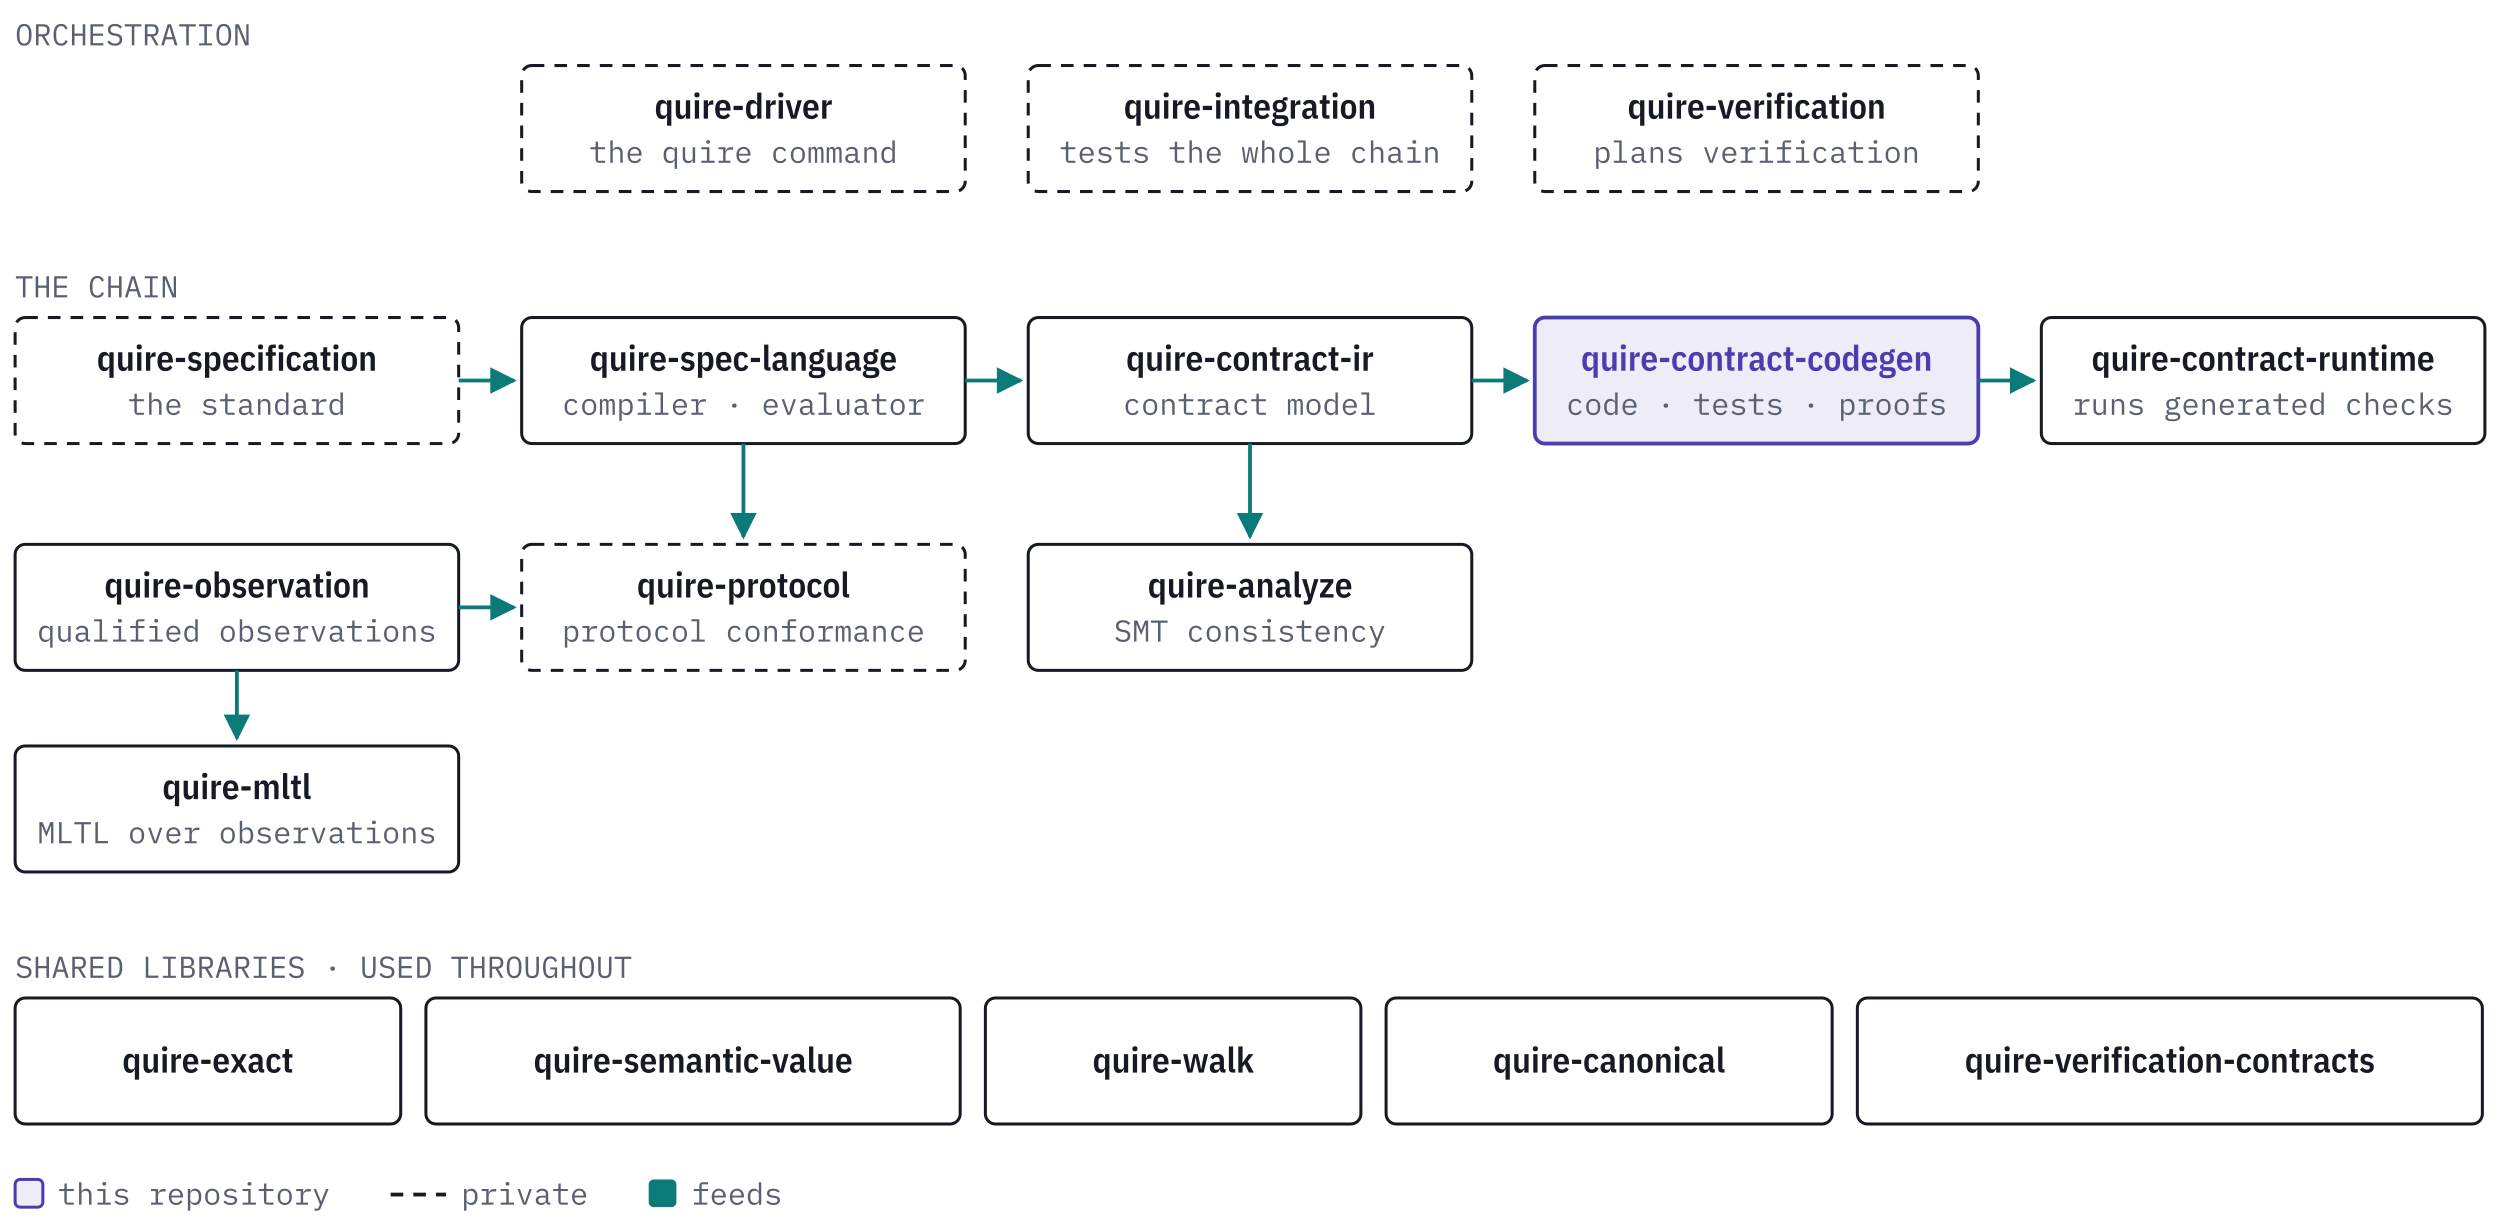
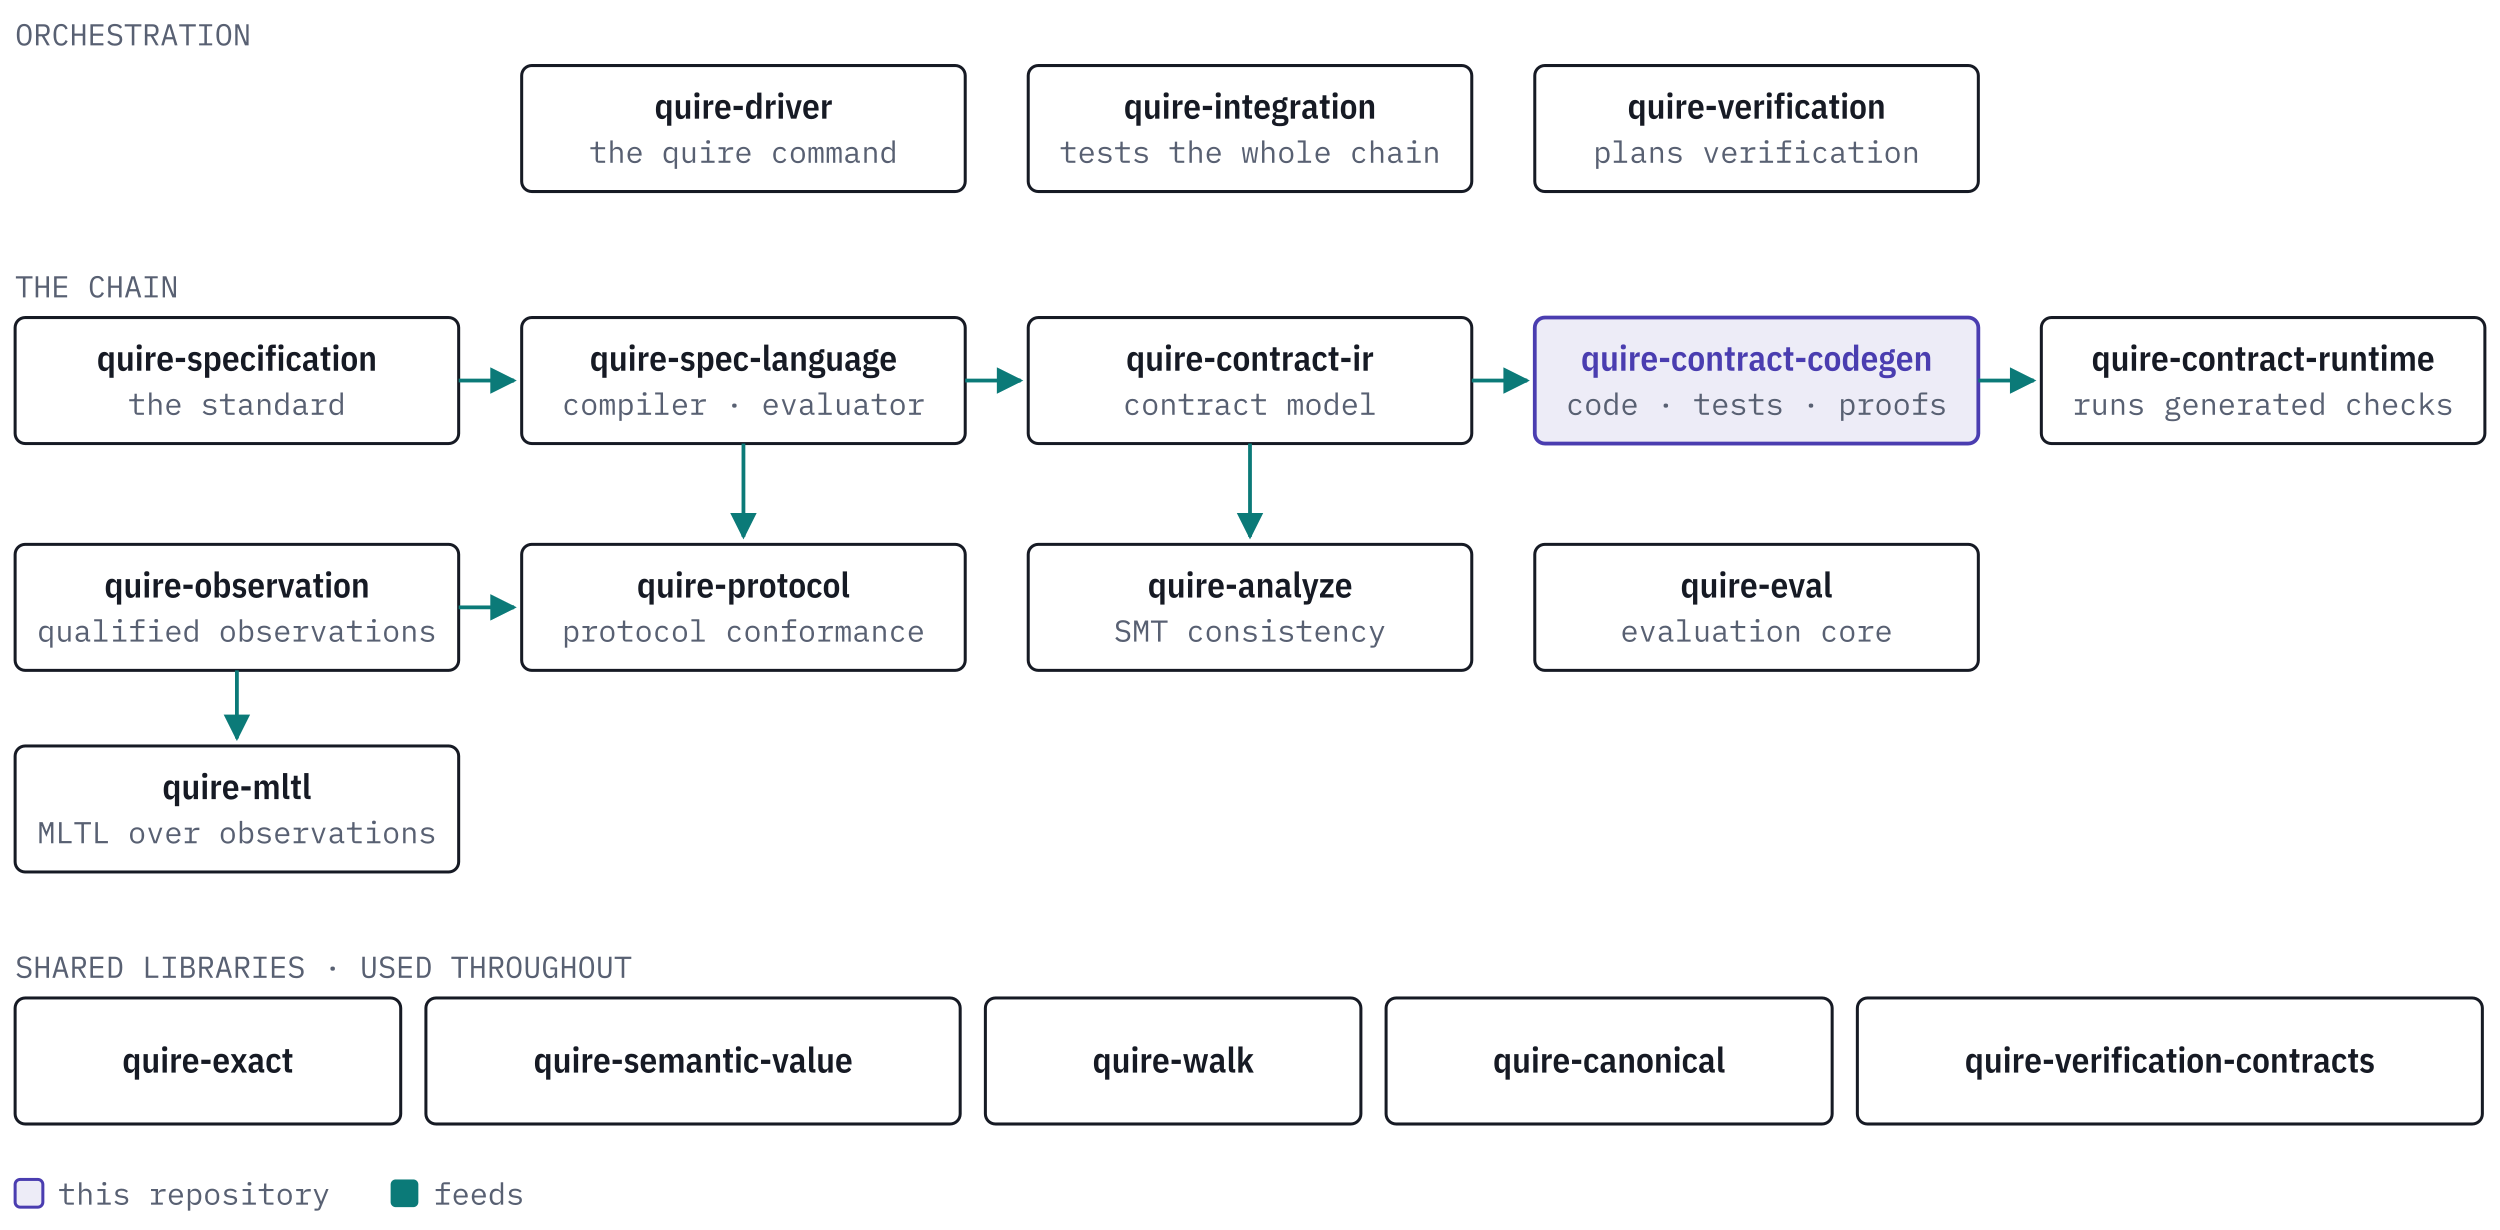
- <svg xmlns="http://www.w3.org/2000/svg" width="992" height="488" viewBox="-6 -6 992 488" role="img" aria-label="The Quire repositories. The main chain runs from the standard, quire-specification, to the compiler, quire-spec-language, then quire-contract-ir, quire-contract-codegen and quire-contract-runtime. quire-spec-language also feeds quire-protocol, and quire-contract-ir feeds quire-analyze. quire-observation feeds quire-protocol and quire-mltl. Above the chain, quire-driver runs it, quire-integration tests it and quire-verification plans verification. Below it, shared libraries used throughout: quire-exact, quire-semantic-value, quire-walk, quire-canonical and quire-verification-contracts.">
+ <svg xmlns="http://www.w3.org/2000/svg" width="992" height="488" viewBox="-6 -6 992 488" role="img" aria-label="The Quire repositories. The main chain runs from the standard, quire-specification, to the compiler, quire-spec-language, then quire-contract-ir, quire-contract-codegen and quire-contract-runtime. quire-spec-language also feeds quire-protocol, and quire-contract-ir feeds quire-analyze. quire-observation feeds quire-protocol and quire-mltl. quire-eval is the evaluation core. Above the chain, quire-driver runs it, quire-integration tests it and quire-verification plans verification. Below it, shared libraries used throughout: quire-exact, quire-semantic-value, quire-walk, quire-canonical and quire-verification-contracts.">
  <defs>
    <path id="mono_A" d="M481 0 422 199H177L118 0H31L245 698H356L570 0ZM304 609H295L197 272H402Z" />
    <path id="mono_B" d="M88 698H325Q415 698 466 649Q517 600 517 518Q517 455 486 419Q456 383 408 368V365Q467 351 505 312Q543 274 543 201Q543 159 529 122Q515 85 490 58Q464 31 430 16Q395 0 355 0H88ZM330 73Q388 73 421 99Q454 125 454 179V220Q454 273 421 300Q388 326 330 326H172V73ZM316 395Q369 395 399 418Q429 442 429 490V529Q429 577 399 601Q369 625 316 625H172V395Z" />
    <path id="mono_C" d="M323 -12Q195 -12 132 81Q70 174 70 349Q70 524 132 617Q195 710 323 710Q371 710 406 697Q441 684 466 662Q491 640 508 612Q525 585 538 557L466 524Q457 547 445 568Q433 588 416 604Q400 619 378 628Q355 637 323 637Q240 637 200 574Q159 511 159 406V292Q159 187 200 124Q240 61 323 61Q355 61 378 70Q400 79 416 94Q433 110 445 130Q457 151 466 174L538 141Q525 112 508 85Q491 58 466 36Q441 14 406 1Q371 -12 323 -12Z" />
    <path id="mono_D" d="M95 698H290Q418 698 481 610Q544 522 544 349Q544 176 481 88Q418 0 290 0H95ZM286 73Q370 73 412 131Q455 189 455 295V403Q455 509 412 567Q370 625 286 625H179V73Z" />
    <path id="mono_E" d="M90 0V698H520V625H174V390H508V317H174V73H520V0Z" />
    <path id="mono_G" d="M444 93H439Q430 73 418 54Q406 35 388 20Q369 6 343 -3Q317 -12 281 -12Q167 -12 112 80Q56 172 56 344Q56 524 117 617Q178 710 305 710Q354 710 390 697Q426 684 452 662Q477 640 494 612Q511 585 522 557L450 524Q441 547 430 568Q418 588 402 604Q385 619 362 628Q339 637 308 637Q224 637 184 574Q145 511 145 406V298Q145 245 153 202Q161 158 180 126Q198 94 228 76Q257 59 300 59Q368 59 406 100Q444 141 444 206V278H297V345H522V0H444Z" />
    <path id="mono_H" d="M436 317H164V0H80V698H164V390H436V698H520V0H436Z" />
    <path id="mono_I" d="M84 0V67H258V631H84V698H516V631H342V67H516V0Z" />
    <path id="mono_L" d="M120 0V698H204V73H535V0Z" />
    <path id="mono_M" d="M455 350V571H447L300 212L153 571H145V350V0H68V698H176L299 390H305L428 698H532V0H455Z" />
    <path id="mono_N" d="M163 588H156V0H80V698H199L437 110H444V698H520V0H401Z" />
    <path id="mono_O" d="M300 -12Q236 -12 190 12Q144 37 114 83Q84 129 70 196Q56 263 56 349Q56 434 70 502Q84 569 114 615Q144 661 190 686Q236 710 300 710Q364 710 410 686Q456 661 486 615Q516 569 530 502Q544 434 544 349Q544 263 530 196Q516 129 486 83Q456 37 410 12Q364 -12 300 -12ZM300 61Q342 61 371 78Q400 94 419 124Q438 154 446 196Q455 239 455 292V406Q455 458 446 501Q438 544 419 574Q400 604 371 620Q342 637 300 637Q258 637 229 620Q200 604 181 574Q162 544 154 501Q145 458 145 406V292Q145 239 154 196Q162 154 181 124Q200 94 229 78Q258 61 300 61Z" />
    <path id="mono_R" d="M174 0H90V698H344Q441 698 492 645Q543 592 543 497Q543 412 499 361Q455 310 371 302L549 0H455L285 298H174ZM342 369Q395 369 424 396Q454 422 454 471V523Q454 572 424 598Q395 625 342 625H174V369Z" />
    <path id="mono_S" d="M298 -12Q204 -12 144 22Q84 57 45 111L106 161Q147 110 192 85Q238 60 301 60Q377 60 417 95Q457 130 457 193Q457 244 428 272Q399 301 327 313L249 326Q198 335 164 353Q129 371 108 396Q87 422 78 452Q69 483 69 516Q69 612 132 661Q195 710 302 710Q386 710 444 682Q501 654 536 603L477 552Q448 590 407 614Q366 638 301 638Q230 638 192 608Q154 578 154 518Q154 471 182 442Q211 412 285 399L360 386Q411 377 446 359Q481 341 502 316Q524 291 533 260Q542 229 542 195Q542 98 478 43Q415 -12 298 -12Z" />
    <path id="mono_T" d="M342 625V0H258V625H25V698H575V625Z" />
    <path id="mono_U" d="M164 698V279Q164 228 167 188Q170 148 183 120Q196 91 224 76Q251 61 300 61Q349 61 376 76Q404 91 417 120Q430 148 433 188Q436 228 436 279V698H520V299Q520 221 512 163Q505 105 482 66Q458 27 414 8Q371 -12 300 -12Q229 -12 186 8Q142 27 118 66Q95 105 88 163Q80 221 80 299V698Z" />
    <path id="mono_a" d="M495 0Q448 0 428 24Q408 48 403 84H398Q381 39 344 14Q306 -12 243 -12Q162 -12 114 30Q66 72 66 145Q66 217 118 256Q171 295 288 295H398V346Q398 403 366 432Q334 460 275 460Q223 460 190 440Q157 419 137 384L83 424Q93 444 110 463Q127 482 152 496Q177 511 209 520Q241 528 280 528Q371 528 424 482Q478 436 478 354V70H550V0ZM257 55Q288 55 314 62Q339 70 358 82Q377 95 388 112Q398 130 398 150V235H288Q216 235 183 215Q150 195 150 157V136Q150 96 178 76Q207 55 257 55Z" />
    <path id="mono_b" d="M95 740H175V432H179Q229 528 338 528Q433 528 486 457Q540 386 540 258Q540 130 486 59Q433 -12 338 -12Q229 -12 179 84H175V0H95ZM307 59Q377 59 416 102Q454 144 454 214V302Q454 372 416 414Q377 457 307 457Q280 457 256 450Q232 443 214 430Q196 416 186 396Q175 377 175 351V165Q175 139 186 120Q196 100 214 86Q232 73 256 66Q280 59 307 59Z" />
    <path id="mono_c" d="M318 -12Q262 -12 218 8Q175 27 145 62Q115 97 100 147Q84 197 84 258Q84 319 100 369Q116 419 146 454Q176 490 219 509Q262 528 317 528Q392 528 439 495Q486 462 508 409L444 375Q430 415 398 437Q365 459 317 459Q282 459 254 448Q227 436 208 415Q189 394 180 365Q170 336 170 302V214Q170 180 180 151Q189 122 208 101Q227 80 255 68Q283 57 319 57Q371 57 405 81Q439 105 459 147L516 108Q493 56 444 22Q396 -12 318 -12Z" />
    <path id="mono_d" d="M425 84H421Q371 -12 262 -12Q167 -12 114 59Q60 130 60 258Q60 386 114 457Q167 528 262 528Q371 528 421 432H425V740H505V0H425ZM293 59Q320 59 344 66Q368 73 386 86Q404 100 414 120Q425 139 425 165V351Q425 377 414 396Q404 416 386 430Q368 443 344 450Q320 457 293 457Q223 457 184 414Q146 372 146 302V214Q146 144 184 102Q223 59 293 59Z" />
    <path id="mono_e" d="M309 -12Q253 -12 208 7Q164 26 132 62Q101 97 84 146Q67 196 67 257Q67 319 84 369Q102 419 133 454Q164 490 208 509Q251 528 304 528Q356 528 398 509Q441 490 471 456Q501 423 517 377Q533 331 533 276V238H151V214Q151 180 162 151Q173 122 194 101Q214 80 244 68Q273 57 309 57Q361 57 399 81Q437 105 457 147L516 107Q493 55 440 22Q386 -12 309 -12ZM304 462Q271 462 243 450Q215 438 194 417Q174 396 162 368Q151 339 151 305V298H447V309Q447 343 436 371Q426 399 408 420Q389 440 362 451Q336 462 304 462Z" />
    <path id="mono_f" d="M83 68H257V448H73V516H257V622Q257 674 284 707Q312 740 371 740H544V672H337V516H544V448H337V68H521V0H83Z" />
    <path id="mono_g" d="M561 -59Q561 -137 496 -174Q431 -212 301 -212Q176 -212 122 -179Q67 -146 67 -84Q67 -42 89 -19Q111 4 151 15V27Q129 38 117 55Q105 72 105 98Q105 138 132 158Q158 178 198 188V192Q150 213 124 254Q97 295 97 350Q97 389 111 422Q125 455 152 478Q178 502 215 515Q252 528 297 528Q355 528 399 507V516Q399 546 413 566Q427 586 461 586H556V516H440V481Q468 457 483 424Q498 391 498 350Q498 311 484 278Q469 245 443 222Q417 198 380 185Q342 172 297 172Q284 172 272 173Q260 174 248 176Q236 174 223 170Q210 165 199 158Q188 150 181 140Q174 130 174 117Q174 94 197 86Q220 79 257 79H371Q471 79 516 42Q561 4 561 -59ZM486 -63Q486 -32 461 -14Q436 5 374 5H195Q143 -16 143 -65Q143 -99 170 -124Q197 -148 260 -148H338Q408 -148 447 -126Q486 -105 486 -63ZM297 234Q357 234 386 262Q414 290 414 336V365Q414 411 386 438Q357 466 297 466Q237 466 209 438Q181 411 181 365V336Q181 290 209 262Q237 234 297 234Z" />
    <path id="mono_h" d="M98 740H178V432H182Q190 451 202 468Q214 486 232 499Q249 512 273 520Q297 528 329 528Q410 528 459 476Q508 425 508 331V0H428V317Q428 388 397 422Q366 457 306 457Q282 457 259 451Q236 445 218 433Q200 421 189 402Q178 383 178 358V0H98Z" />
    <path id="mono_i" d="M332 630Q297 630 283 644Q269 659 269 681V697Q269 719 283 734Q297 748 332 748Q367 748 381 734Q395 719 395 697V681Q395 659 381 644Q367 630 332 630ZM106 68H292V448H106V516H372V68H546V0H106Z" />
    <path id="mono_k" d="M105 740H185V273H189L279 358L451 516H549L335 314L574 0H475L274 268L185 187V0H105Z" />
    <path id="mono_l" d="M80 68H260V672H80V740H340V68H520V0H80Z" />
    <path id="mono_m" d="M54 0V516H128V456H132Q144 486 166 507Q188 528 231 528Q276 528 298 506Q320 483 325 447H328Q342 482 368 505Q394 528 440 528Q503 528 524 484Q546 440 546 358V0H472V345Q472 411 458 436Q445 462 409 462Q377 462 357 442Q337 421 337 379V0H263V345Q263 411 250 436Q236 462 201 462Q169 462 148 442Q128 421 128 379V0Z" />
    <path id="mono_n" d="M98 0V516H178V432H182Q190 451 202 468Q214 486 232 499Q249 512 273 520Q297 528 329 528Q410 528 459 476Q508 425 508 331V0H428V317Q428 388 397 422Q366 457 306 457Q282 457 259 451Q236 445 218 433Q200 421 189 402Q178 383 178 358V0Z" />
    <path id="mono_o" d="M300 -12Q246 -12 202 7Q159 26 128 62Q98 97 82 146Q66 196 66 258Q66 319 82 369Q98 419 128 454Q159 490 202 509Q246 528 300 528Q354 528 398 509Q441 490 472 454Q502 419 518 369Q534 319 534 258Q534 196 518 146Q502 97 472 62Q441 26 398 7Q354 -12 300 -12ZM300 57Q367 57 408 97Q449 137 449 221V295Q449 379 408 419Q367 459 300 459Q233 459 192 419Q151 379 151 295V221Q151 137 192 97Q233 57 300 57Z" />
    <path id="mono_p" d="M95 516H175V432H179Q229 528 338 528Q433 528 486 457Q540 386 540 258Q540 130 486 59Q433 -12 338 -12Q229 -12 179 84H175V-200H95ZM307 59Q377 59 416 102Q454 144 454 214V302Q454 372 416 414Q377 457 307 457Q280 457 256 450Q232 443 214 430Q196 416 186 396Q175 377 175 351V165Q175 139 186 120Q196 100 214 86Q232 73 256 66Q280 59 307 59Z" />
    <path id="mono_periodcentered" d="M300 235Q259 235 242 252Q226 269 226 295V313Q226 339 242 356Q259 373 300 373Q341 373 358 356Q374 339 374 313V295Q374 269 358 252Q341 235 300 235Z" />
    <path id="mono_q" d="M425 84H421Q371 -12 262 -12Q167 -12 114 59Q60 130 60 258Q60 386 114 457Q167 528 262 528Q371 528 421 432H425V516H505V-200H425ZM293 59Q320 59 344 66Q368 73 386 86Q404 100 414 120Q425 139 425 165V351Q425 377 414 396Q404 416 386 430Q368 443 344 450Q320 457 293 457Q223 457 184 414Q146 372 146 302V214Q146 144 184 102Q223 59 293 59Z" />
    <path id="mono_r" d="M77 68H228V448H77V516H308V386H313Q329 447 374 482Q418 516 487 516H559V436H462Q393 436 350 396Q308 356 308 291V68H469V0H77Z" />
    <path id="mono_s" d="M306 -12Q225 -12 166 16Q108 43 67 89L121 136Q158 97 202 76Q246 55 308 55Q368 55 406 76Q445 98 445 144Q445 164 438 178Q430 191 417 199Q404 207 388 212Q372 216 354 219L273 231Q246 235 214 242Q183 249 157 264Q131 280 114 306Q96 332 96 374Q96 413 112 442Q127 470 155 490Q183 509 221 518Q259 528 304 528Q374 528 426 506Q477 484 514 445L462 396Q453 407 440 418Q426 430 406 440Q387 449 361 455Q335 461 301 461Q240 461 208 440Q175 419 175 379Q175 359 182 346Q190 332 203 324Q216 316 232 312Q249 307 266 304L347 292Q375 288 406 281Q437 274 463 258Q489 243 506 217Q524 191 524 149Q524 72 464 30Q405 -12 306 -12Z" />
    <path id="mono_t" d="M325 0Q266 0 238 33Q211 66 211 118V448H39V516H167Q193 516 204 526Q214 537 214 563V698H291V516H526V448H291V68H526V0Z" />
    <path id="mono_u" d="M422 84H418Q410 65 398 48Q386 30 368 17Q351 4 327 -4Q303 -12 271 -12Q190 -12 141 40Q92 91 92 185V516H172V199Q172 128 203 94Q234 59 294 59Q318 59 341 65Q364 71 382 83Q400 95 411 114Q422 132 422 158V516H502V0H422Z" />
    <path id="mono_v" d="M249 0 64 516H145L219 300L299 67H303L383 300L457 516H536L351 0Z" />
    <path id="mono_w" d="M30 516H101L160 70H169L257 516H345L433 70H442L501 516H570L491 0H387L305 432H297L213 0H109Z" />
    <path id="mono_y" d="M467 516H547L291 -113Q282 -135 271 -152Q260 -168 245 -178Q230 -189 209 -194Q188 -200 159 -200H83V-132H203L261 10L53 516H135L222 300L299 104H303L380 300Z" />
    <path id="title_a" d="M406 0Q325 0 321 89H309Q299 41 264 14Q229 -12 177 -12Q105 -12 69 28Q33 68 33 140Q33 222 84 262Q135 302 231 302H312V347Q312 393 292 415Q273 437 228 437Q191 437 166 420Q141 402 122 370L51 434Q80 479 124 506Q169 534 238 534Q433 534 433 350V97H479V0ZM223 77Q260 77 286 98Q312 120 312 158V227H239Q155 227 155 162V140Q155 107 173 92Q191 77 223 77Z" />
    <path id="title_b" d="M66 740H187V436H201Q212 480 246 507Q279 534 324 534Q416 534 460 464Q504 395 504 261Q504 127 460 58Q416 -12 324 -12Q279 -12 246 15Q212 42 201 86H187V0H66ZM278 88Q325 88 351 117Q377 146 377 199V323Q377 376 351 405Q325 434 278 434Q237 434 212 414Q187 393 187 356V166Q187 129 212 108Q237 88 278 88Z" />
    <path id="title_c" d="M251 -12Q145 -12 90 54Q34 120 34 261Q34 402 90 468Q145 534 251 534Q328 534 374 499Q419 464 439 403L340 359Q332 397 312 416Q291 436 251 436Q161 436 161 328V194Q161 86 251 86Q293 86 315 106Q337 126 348 168L442 123Q396 -12 251 -12Z" />
    <path id="title_d" d="M357 86H343Q332 42 298 15Q265 -12 220 -12Q128 -12 84 58Q40 127 40 261Q40 395 84 464Q128 534 220 534Q265 534 298 507Q332 480 343 436H357V740H478V0H357ZM266 88Q307 88 332 108Q357 129 357 166V356Q357 393 332 414Q307 434 266 434Q219 434 193 405Q167 376 167 323V199Q167 146 193 117Q219 88 266 88Z" />
    <path id="title_e" d="M263 -12Q212 -12 170 4Q127 21 97 54Q67 88 50 140Q34 191 34 261Q34 402 90 468Q147 534 252 534Q357 534 414 468Q470 402 470 261V232H161V198Q161 146 190 116Q219 86 270 86Q313 86 342 104Q372 123 393 158L459 89Q430 43 381 16Q332 -12 263 -12ZM252 441Q161 441 161 333V307H343V333Q343 441 252 441Z" />
    <path id="title_f" d="M91 425H22V522H91V603Q91 674 122 707Q154 740 220 740H308V643H212V522H308V425H212V0H91Z" />
    <path id="title_g" d="M493 -46Q493 -87 480 -118Q468 -149 439 -170Q410 -191 362 -202Q314 -212 244 -212Q182 -212 140 -204Q98 -195 72 -179Q46 -163 35 -140Q24 -117 24 -88Q24 -48 46 -25Q68 -2 109 4V23Q77 31 62 53Q46 75 46 107Q46 139 68 160Q90 182 132 190V203Q47 245 47 357Q47 442 95 488Q143 534 244 534Q289 534 326 520V539Q326 610 394 610H467V516H366V496Q403 478 422 442Q441 407 441 357Q441 272 394 226Q346 181 244 181Q203 181 168 189Q154 183 147 170Q140 157 140 141Q140 121 153 111Q166 101 196 101H329Q418 101 456 63Q493 25 493 -46ZM380 -60Q380 -33 362 -19Q344 -5 302 -5H141Q119 -24 119 -61Q119 -93 140 -110Q162 -127 216 -127H275Q332 -127 356 -110Q380 -94 380 -60ZM244 264Q327 264 327 346V369Q327 451 244 451Q161 451 161 369V346Q161 264 244 264Z" />
    <path id="title_hyphen" d="M50 245V365H312V245Z" />
    <path id="title_i" d="M126 604Q88 604 71 620Q54 637 54 665V685Q54 713 71 730Q88 746 126 746Q164 746 181 730Q198 713 198 685V665Q198 637 181 620Q164 604 126 604ZM66 522H187V0H66Z" />
    <path id="title_k" d="M66 740H187V395L179 287H193L254 383L358 522H495L332 317L504 0H368L248 239L187 163V0H66Z" />
    <path id="title_l" d="M184 0Q121 0 94 28Q66 56 66 116V740H187V97H247V0Z" />
    <path id="title_m" d="M66 0V522H187V435H201Q232 534 324 534Q422 534 451 431H463Q480 484 516 509Q551 534 602 534Q668 534 705 486Q742 439 742 351V0H621V330Q621 432 548 432Q513 432 488 410Q464 389 464 350V0H343V330Q343 384 325 408Q307 432 271 432Q236 432 212 410Q187 389 187 350V0Z" />
    <path id="title_n" d="M66 0V522H187V435H201Q232 534 326 534Q396 534 434 486Q472 439 472 351V0H351V330Q351 432 275 432Q238 432 212 410Q187 389 187 350V0Z" />
    <path id="title_o" d="M253 -12Q149 -12 92 54Q34 120 34 261Q34 402 92 468Q149 534 253 534Q357 534 414 468Q472 402 472 261Q472 120 414 54Q357 -12 253 -12ZM253 86Q345 86 345 194V328Q345 436 253 436Q161 436 161 328V194Q161 86 253 86Z" />
    <path id="title_p" d="M66 522H187V436H201Q212 480 246 507Q279 534 324 534Q416 534 460 464Q504 395 504 261Q504 127 460 58Q416 -12 324 -12Q279 -12 246 15Q212 42 201 86H187V-200H66ZM278 88Q325 88 351 117Q377 146 377 199V323Q377 376 351 405Q325 434 278 434Q237 434 212 414Q187 393 187 356V166Q187 129 212 108Q237 88 278 88Z" />
    <path id="title_q" d="M357 86H343Q332 42 298 15Q265 -12 220 -12Q128 -12 84 58Q40 127 40 261Q40 395 84 464Q128 534 220 534Q265 534 298 507Q332 480 343 436H357V522H478V-200H357ZM266 88Q307 88 332 108Q357 129 357 166V356Q357 393 332 414Q307 434 266 434Q219 434 193 405Q167 376 167 323V199Q167 146 193 117Q219 88 266 88Z" />
    <path id="title_r" d="M66 0V522H187V415H201Q210 467 238 494Q267 522 313 522H339V398H299Q242 398 214 380Q187 362 187 317V0Z" />
    <path id="title_s" d="M224 -12Q159 -12 110 12Q61 35 24 82L98 154Q123 119 154 101Q185 83 226 83Q302 83 302 147Q302 172 290 186Q277 201 247 206L198 215Q116 230 79 266Q42 302 42 371Q42 453 90 494Q138 534 226 534Q287 534 332 514Q376 494 409 455L338 384Q318 409 290 424Q261 439 226 439Q156 439 156 376Q156 350 170 336Q184 323 214 318L264 309Q346 294 382 258Q417 223 417 159Q417 78 367 33Q317 -12 224 -12Z" />
    <path id="title_t" d="M210 0Q147 0 119 28Q91 56 91 117V425H22V522H58Q84 522 94 534Q103 546 103 572V664H212V522H306V425H212V97H298V0Z" />
    <path id="title_u" d="M346 88H332Q302 -12 205 -12Q135 -12 98 36Q60 83 60 172V522H181V192Q181 89 257 89Q294 89 320 111Q346 133 346 172V522H467V0H346Z" />
    <path id="title_v" d="M162 0 8 522H130L205 244L234 103H248L277 244L352 522H469L315 0Z" />
    <path id="title_w" d="M16 522H135L186 278L211 110H223L253 278L311 522H433L492 278L522 110H534L559 278L612 522H724L597 0H461L400 254L377 409H364L340 254L279 0H143Z" />
    <path id="title_x" d="M15 0 173 267 17 522H149L242 354H255L348 522H472L318 264L478 0H345L249 176H236L138 0Z" />
    <path id="title_y" d="M353 522H474L275 -109Q258 -162 227 -181Q196 -200 140 -200H58V-103H161L182 -29L8 522H131L209 240L237 103H249L277 241Z" />
    <path id="title_z" d="M34 0V95L275 425H42V522H412V428L170 97H418V0Z" />
    <marker id="ah-model" viewBox="0 0 10 10" refX="9" refY="5" markerWidth="7" markerHeight="7" orient="auto-start-reverse">
      <path d="M0,0 L10,5 L0,10 z" fill="#0b7a78" />
    </marker>
  </defs>
-   <rect x="201" y="20" width="176" height="50" rx="4" stroke="#161a24" stroke-width="1.2" fill="none" stroke-dasharray="5 4" />
+   <rect x="201" y="20" width="176" height="50" rx="4" stroke="#161a24" stroke-width="1.2" fill="none" />
  <g fill="#161a24" transform="translate(253.7,41.1) scale(0.014,-0.014)">
    <use href="#title_q" x="0" />
    <use href="#title_u" x="544" />
    <use href="#title_i" x="1077" />
    <use href="#title_r" x="1329" />
    <use href="#title_e" x="1686" />
    <use href="#title_hyphen" x="2191" />
    <use href="#title_d" x="2553" />
    <use href="#title_r" x="3097" />
    <use href="#title_i" x="3454" />
    <use href="#title_v" x="3706" />
    <use href="#title_e" x="4182" />
    <use href="#title_r" x="4687" />
  </g>
  <g fill="#586072" transform="translate(227.8,58.6) scale(0.012,-0.012)">
    <use href="#mono_t" x="0" />
    <use href="#mono_h" x="600" />
    <use href="#mono_e" x="1200" />
    <use href="#mono_q" x="2400" />
    <use href="#mono_u" x="3000" />
    <use href="#mono_i" x="3600" />
    <use href="#mono_r" x="4200" />
    <use href="#mono_e" x="4800" />
    <use href="#mono_c" x="6000" />
    <use href="#mono_o" x="6600" />
    <use href="#mono_m" x="7200" />
    <use href="#mono_m" x="7800" />
    <use href="#mono_a" x="8400" />
    <use href="#mono_n" x="9000" />
    <use href="#mono_d" x="9600" />
  </g>
-   <rect x="402" y="20" width="176" height="50" rx="4" stroke="#161a24" stroke-width="1.2" fill="none" stroke-dasharray="5 4" />
+   <rect x="402" y="20" width="176" height="50" rx="4" stroke="#161a24" stroke-width="1.2" fill="none" />
  <g fill="#161a24" transform="translate(439.9,41.1) scale(0.014,-0.014)">
    <use href="#title_q" x="0" />
    <use href="#title_u" x="544" />
    <use href="#title_i" x="1077" />
    <use href="#title_r" x="1329" />
    <use href="#title_e" x="1686" />
    <use href="#title_hyphen" x="2191" />
    <use href="#title_i" x="2553" />
    <use href="#title_n" x="2805" />
    <use href="#title_t" x="3337" />
    <use href="#title_e" x="3671" />
    <use href="#title_g" x="4176" />
    <use href="#title_r" x="4668" />
    <use href="#title_a" x="5025" />
    <use href="#title_t" x="5532" />
    <use href="#title_i" x="5866" />
    <use href="#title_o" x="6118" />
    <use href="#title_n" x="6624" />
  </g>
  <g fill="#586072" transform="translate(414.4,58.6) scale(0.012,-0.012)">
    <use href="#mono_t" x="0" />
    <use href="#mono_e" x="600" />
    <use href="#mono_s" x="1200" />
    <use href="#mono_t" x="1800" />
    <use href="#mono_s" x="2400" />
    <use href="#mono_t" x="3600" />
    <use href="#mono_h" x="4200" />
    <use href="#mono_e" x="4800" />
    <use href="#mono_w" x="6000" />
    <use href="#mono_h" x="6600" />
    <use href="#mono_o" x="7200" />
    <use href="#mono_l" x="7800" />
    <use href="#mono_e" x="8400" />
    <use href="#mono_c" x="9600" />
    <use href="#mono_h" x="10200" />
    <use href="#mono_a" x="10800" />
    <use href="#mono_i" x="11400" />
    <use href="#mono_n" x="12000" />
  </g>
-   <rect x="603" y="20" width="176" height="50" rx="4" stroke="#161a24" stroke-width="1.2" fill="none" stroke-dasharray="5 4" />
+   <rect x="603" y="20" width="176" height="50" rx="4" stroke="#161a24" stroke-width="1.2" fill="none" />
  <g fill="#161a24" transform="translate(639.8,41.1) scale(0.014,-0.014)">
    <use href="#title_q" x="0" />
    <use href="#title_u" x="544" />
    <use href="#title_i" x="1077" />
    <use href="#title_r" x="1329" />
    <use href="#title_e" x="1686" />
    <use href="#title_hyphen" x="2191" />
    <use href="#title_v" x="2553" />
    <use href="#title_e" x="3029" />
    <use href="#title_r" x="3534" />
    <use href="#title_i" x="3891" />
    <use href="#title_f" x="4143" />
    <use href="#title_i" x="4471" />
    <use href="#title_c" x="4723" />
    <use href="#title_a" x="5187" />
    <use href="#title_t" x="5694" />
    <use href="#title_i" x="6028" />
    <use href="#title_o" x="6280" />
    <use href="#title_n" x="6786" />
  </g>
  <g fill="#586072" transform="translate(626.2,58.6) scale(0.012,-0.012)">
    <use href="#mono_p" x="0" />
    <use href="#mono_l" x="600" />
    <use href="#mono_a" x="1200" />
    <use href="#mono_n" x="1800" />
    <use href="#mono_s" x="2400" />
    <use href="#mono_v" x="3600" />
    <use href="#mono_e" x="4200" />
    <use href="#mono_r" x="4800" />
    <use href="#mono_i" x="5400" />
    <use href="#mono_f" x="6000" />
    <use href="#mono_i" x="6600" />
    <use href="#mono_c" x="7200" />
    <use href="#mono_a" x="7800" />
    <use href="#mono_t" x="8400" />
    <use href="#mono_i" x="9000" />
    <use href="#mono_o" x="9600" />
    <use href="#mono_n" x="10200" />
  </g>
-   <rect x="0" y="120" width="176" height="50" rx="4" stroke="#161a24" stroke-width="1.2" fill="none" stroke-dasharray="5 4" />
+   <rect x="0" y="120" width="176" height="50" rx="4" stroke="#161a24" stroke-width="1.2" fill="none" />
  <g fill="#161a24" transform="translate(32.4,141.1) scale(0.014,-0.014)">
    <use href="#title_q" x="0" />
    <use href="#title_u" x="544" />
    <use href="#title_i" x="1077" />
    <use href="#title_r" x="1329" />
    <use href="#title_e" x="1686" />
    <use href="#title_hyphen" x="2191" />
    <use href="#title_s" x="2553" />
    <use href="#title_p" x="3002" />
    <use href="#title_e" x="3546" />
    <use href="#title_c" x="4051" />
    <use href="#title_i" x="4515" />
    <use href="#title_f" x="4767" />
    <use href="#title_i" x="5095" />
    <use href="#title_c" x="5347" />
    <use href="#title_a" x="5811" />
    <use href="#title_t" x="6318" />
    <use href="#title_i" x="6652" />
    <use href="#title_o" x="6904" />
    <use href="#title_n" x="7410" />
  </g>
  <g fill="#586072" transform="translate(44.8,158.6) scale(0.012,-0.012)">
    <use href="#mono_t" x="0" />
    <use href="#mono_h" x="600" />
    <use href="#mono_e" x="1200" />
    <use href="#mono_s" x="2400" />
    <use href="#mono_t" x="3000" />
    <use href="#mono_a" x="3600" />
    <use href="#mono_n" x="4200" />
    <use href="#mono_d" x="4800" />
    <use href="#mono_a" x="5400" />
    <use href="#mono_r" x="6000" />
    <use href="#mono_d" x="6600" />
  </g>
  <rect x="201" y="120" width="176" height="50" rx="4" stroke="#161a24" stroke-width="1.2" fill="none" />
  <g fill="#161a24" transform="translate(228,141.1) scale(0.014,-0.014)">
    <use href="#title_q" x="0" />
    <use href="#title_u" x="544" />
    <use href="#title_i" x="1077" />
    <use href="#title_r" x="1329" />
    <use href="#title_e" x="1686" />
    <use href="#title_hyphen" x="2191" />
    <use href="#title_s" x="2553" />
    <use href="#title_p" x="3002" />
    <use href="#title_e" x="3546" />
    <use href="#title_c" x="4051" />
    <use href="#title_hyphen" x="4515" />
    <use href="#title_l" x="4877" />
    <use href="#title_a" x="5145" />
    <use href="#title_n" x="5652" />
    <use href="#title_g" x="6184" />
    <use href="#title_u" x="6676" />
    <use href="#title_a" x="7209" />
    <use href="#title_g" x="7716" />
    <use href="#title_e" x="8208" />
  </g>
  <g fill="#586072" transform="translate(217,158.6) scale(0.012,-0.012)">
    <use href="#mono_c" x="0" />
    <use href="#mono_o" x="600" />
    <use href="#mono_m" x="1200" />
    <use href="#mono_p" x="1800" />
    <use href="#mono_i" x="2400" />
    <use href="#mono_l" x="3000" />
    <use href="#mono_e" x="3600" />
    <use href="#mono_r" x="4200" />
    <use href="#mono_periodcentered" x="5400" />
    <use href="#mono_e" x="6600" />
    <use href="#mono_v" x="7200" />
    <use href="#mono_a" x="7800" />
    <use href="#mono_l" x="8400" />
    <use href="#mono_u" x="9000" />
    <use href="#mono_a" x="9600" />
    <use href="#mono_t" x="10200" />
    <use href="#mono_o" x="10800" />
    <use href="#mono_r" x="11400" />
  </g>
  <rect x="402" y="120" width="176" height="50" rx="4" stroke="#161a24" stroke-width="1.2" fill="none" />
  <g fill="#161a24" transform="translate(440.8,141.1) scale(0.014,-0.014)">
    <use href="#title_q" x="0" />
    <use href="#title_u" x="544" />
    <use href="#title_i" x="1077" />
    <use href="#title_r" x="1329" />
    <use href="#title_e" x="1686" />
    <use href="#title_hyphen" x="2191" />
    <use href="#title_c" x="2553" />
    <use href="#title_o" x="3017" />
    <use href="#title_n" x="3523" />
    <use href="#title_t" x="4055" />
    <use href="#title_r" x="4389" />
    <use href="#title_a" x="4746" />
    <use href="#title_c" x="5253" />
    <use href="#title_t" x="5717" />
    <use href="#title_hyphen" x="6051" />
    <use href="#title_i" x="6413" />
    <use href="#title_r" x="6665" />
  </g>
  <g fill="#586072" transform="translate(439.6,158.6) scale(0.012,-0.012)">
    <use href="#mono_c" x="0" />
    <use href="#mono_o" x="600" />
    <use href="#mono_n" x="1200" />
    <use href="#mono_t" x="1800" />
    <use href="#mono_r" x="2400" />
    <use href="#mono_a" x="3000" />
    <use href="#mono_c" x="3600" />
    <use href="#mono_t" x="4200" />
    <use href="#mono_m" x="5400" />
    <use href="#mono_o" x="6000" />
    <use href="#mono_d" x="6600" />
    <use href="#mono_e" x="7200" />
    <use href="#mono_l" x="7800" />
  </g>
  <rect x="603" y="120" width="176" height="50" rx="4" stroke="#4a3db0" stroke-width="1.5" fill="#4a3db0" fill-opacity="0.1" />
  <g fill="#4a3db0" transform="translate(621.3,141.1) scale(0.014,-0.014)">
    <use href="#title_q" x="0" />
    <use href="#title_u" x="544" />
    <use href="#title_i" x="1077" />
    <use href="#title_r" x="1329" />
    <use href="#title_e" x="1686" />
    <use href="#title_hyphen" x="2191" />
    <use href="#title_c" x="2553" />
    <use href="#title_o" x="3017" />
    <use href="#title_n" x="3523" />
    <use href="#title_t" x="4055" />
    <use href="#title_r" x="4389" />
    <use href="#title_a" x="4746" />
    <use href="#title_c" x="5253" />
    <use href="#title_t" x="5717" />
    <use href="#title_hyphen" x="6051" />
    <use href="#title_c" x="6413" />
    <use href="#title_o" x="6877" />
    <use href="#title_d" x="7383" />
    <use href="#title_e" x="7927" />
    <use href="#title_g" x="8432" />
    <use href="#title_e" x="8924" />
    <use href="#title_n" x="9429" />
  </g>
  <g fill="#586072" transform="translate(615.4,158.6) scale(0.012,-0.012)">
    <use href="#mono_c" x="0" />
    <use href="#mono_o" x="600" />
    <use href="#mono_d" x="1200" />
    <use href="#mono_e" x="1800" />
    <use href="#mono_periodcentered" x="3000" />
    <use href="#mono_t" x="4200" />
    <use href="#mono_e" x="4800" />
    <use href="#mono_s" x="5400" />
    <use href="#mono_t" x="6000" />
    <use href="#mono_s" x="6600" />
    <use href="#mono_periodcentered" x="7800" />
    <use href="#mono_p" x="9000" />
    <use href="#mono_r" x="9600" />
    <use href="#mono_o" x="10200" />
    <use href="#mono_o" x="10800" />
    <use href="#mono_f" x="11400" />
    <use href="#mono_s" x="12000" />
  </g>
  <rect x="804" y="120" width="176" height="50" rx="4" stroke="#161a24" stroke-width="1.2" fill="none" />
  <g fill="#161a24" transform="translate(823.9,141.1) scale(0.014,-0.014)">
    <use href="#title_q" x="0" />
    <use href="#title_u" x="544" />
    <use href="#title_i" x="1077" />
    <use href="#title_r" x="1329" />
    <use href="#title_e" x="1686" />
    <use href="#title_hyphen" x="2191" />
    <use href="#title_c" x="2553" />
    <use href="#title_o" x="3017" />
    <use href="#title_n" x="3523" />
    <use href="#title_t" x="4055" />
    <use href="#title_r" x="4389" />
    <use href="#title_a" x="4746" />
    <use href="#title_c" x="5253" />
    <use href="#title_t" x="5717" />
    <use href="#title_hyphen" x="6051" />
    <use href="#title_r" x="6413" />
    <use href="#title_u" x="6770" />
    <use href="#title_n" x="7303" />
    <use href="#title_t" x="7835" />
    <use href="#title_i" x="8169" />
    <use href="#title_m" x="8421" />
    <use href="#title_e" x="9223" />
  </g>
  <g fill="#586072" transform="translate(816.4,158.6) scale(0.012,-0.012)">
    <use href="#mono_r" x="0" />
    <use href="#mono_u" x="600" />
    <use href="#mono_n" x="1200" />
    <use href="#mono_s" x="1800" />
    <use href="#mono_g" x="3000" />
    <use href="#mono_e" x="3600" />
    <use href="#mono_n" x="4200" />
    <use href="#mono_e" x="4800" />
    <use href="#mono_r" x="5400" />
    <use href="#mono_a" x="6000" />
    <use href="#mono_t" x="6600" />
    <use href="#mono_e" x="7200" />
    <use href="#mono_d" x="7800" />
    <use href="#mono_c" x="9000" />
    <use href="#mono_h" x="9600" />
    <use href="#mono_e" x="10200" />
    <use href="#mono_c" x="10800" />
    <use href="#mono_k" x="11400" />
    <use href="#mono_s" x="12000" />
  </g>
  <rect x="0" y="210" width="176" height="50" rx="4" stroke="#161a24" stroke-width="1.2" fill="none" />
  <g fill="#161a24" transform="translate(35.4,231.1) scale(0.014,-0.014)">
    <use href="#title_q" x="0" />
    <use href="#title_u" x="544" />
    <use href="#title_i" x="1077" />
    <use href="#title_r" x="1329" />
    <use href="#title_e" x="1686" />
    <use href="#title_hyphen" x="2191" />
    <use href="#title_o" x="2553" />
    <use href="#title_b" x="3059" />
    <use href="#title_s" x="3603" />
    <use href="#title_e" x="4052" />
    <use href="#title_r" x="4557" />
    <use href="#title_v" x="4914" />
    <use href="#title_a" x="5390" />
    <use href="#title_t" x="5897" />
    <use href="#title_i" x="6231" />
    <use href="#title_o" x="6483" />
    <use href="#title_n" x="6989" />
  </g>
  <g fill="#586072" transform="translate(8.8,248.6) scale(0.012,-0.012)">
    <use href="#mono_q" x="0" />
    <use href="#mono_u" x="600" />
    <use href="#mono_a" x="1200" />
    <use href="#mono_l" x="1800" />
    <use href="#mono_i" x="2400" />
    <use href="#mono_f" x="3000" />
    <use href="#mono_i" x="3600" />
    <use href="#mono_e" x="4200" />
    <use href="#mono_d" x="4800" />
    <use href="#mono_o" x="6000" />
    <use href="#mono_b" x="6600" />
    <use href="#mono_s" x="7200" />
    <use href="#mono_e" x="7800" />
    <use href="#mono_r" x="8400" />
    <use href="#mono_v" x="9000" />
    <use href="#mono_a" x="9600" />
    <use href="#mono_t" x="10200" />
    <use href="#mono_i" x="10800" />
    <use href="#mono_o" x="11400" />
    <use href="#mono_n" x="12000" />
    <use href="#mono_s" x="12600" />
  </g>
-   <rect x="201" y="210" width="176" height="50" rx="4" stroke="#161a24" stroke-width="1.2" fill="none" stroke-dasharray="5 4" />
+   <rect x="201" y="210" width="176" height="50" rx="4" stroke="#161a24" stroke-width="1.2" fill="none" />
  <g fill="#161a24" transform="translate(246.7,231.1) scale(0.014,-0.014)">
    <use href="#title_q" x="0" />
    <use href="#title_u" x="544" />
    <use href="#title_i" x="1077" />
    <use href="#title_r" x="1329" />
    <use href="#title_e" x="1686" />
    <use href="#title_hyphen" x="2191" />
    <use href="#title_p" x="2553" />
    <use href="#title_r" x="3097" />
    <use href="#title_o" x="3454" />
    <use href="#title_t" x="3960" />
    <use href="#title_o" x="4294" />
    <use href="#title_c" x="4800" />
    <use href="#title_o" x="5264" />
    <use href="#title_l" x="5770" />
  </g>
  <g fill="#586072" transform="translate(217,248.6) scale(0.012,-0.012)">
    <use href="#mono_p" x="0" />
    <use href="#mono_r" x="600" />
    <use href="#mono_o" x="1200" />
    <use href="#mono_t" x="1800" />
    <use href="#mono_o" x="2400" />
    <use href="#mono_c" x="3000" />
    <use href="#mono_o" x="3600" />
    <use href="#mono_l" x="4200" />
    <use href="#mono_c" x="5400" />
    <use href="#mono_o" x="6000" />
    <use href="#mono_n" x="6600" />
    <use href="#mono_f" x="7200" />
    <use href="#mono_o" x="7800" />
    <use href="#mono_r" x="8400" />
    <use href="#mono_m" x="9000" />
    <use href="#mono_a" x="9600" />
    <use href="#mono_n" x="10200" />
    <use href="#mono_c" x="10800" />
    <use href="#mono_e" x="11400" />
+   </g>
+   <rect x="603" y="210" width="176" height="50" rx="4" stroke="#161a24" stroke-width="1.2" fill="none" />
+   <g fill="#161a24" transform="translate(660.8,231.1) scale(0.014,-0.014)">
+     <use href="#title_q" x="0" />
+     <use href="#title_u" x="544" />
+     <use href="#title_i" x="1077" />
+     <use href="#title_r" x="1329" />
+     <use href="#title_e" x="1686" />
+     <use href="#title_hyphen" x="2191" />
+     <use href="#title_e" x="2553" />
+     <use href="#title_v" x="3058" />
+     <use href="#title_a" x="3534" />
+     <use href="#title_l" x="4041" />
+   </g>
+   <g fill="#586072" transform="translate(637,248.6) scale(0.012,-0.012)">
+     <use href="#mono_e" x="0" />
+     <use href="#mono_v" x="600" />
+     <use href="#mono_a" x="1200" />
+     <use href="#mono_l" x="1800" />
+     <use href="#mono_u" x="2400" />
+     <use href="#mono_a" x="3000" />
+     <use href="#mono_t" x="3600" />
+     <use href="#mono_i" x="4200" />
+     <use href="#mono_o" x="4800" />
+     <use href="#mono_n" x="5400" />
+     <use href="#mono_c" x="6600" />
+     <use href="#mono_o" x="7200" />
+     <use href="#mono_r" x="7800" />
+     <use href="#mono_e" x="8400" />
  </g>
  <rect x="402" y="210" width="176" height="50" rx="4" stroke="#161a24" stroke-width="1.2" fill="none" />
  <g fill="#161a24" transform="translate(449.4,231.1) scale(0.014,-0.014)">
    <use href="#title_q" x="0" />
    <use href="#title_u" x="544" />
    <use href="#title_i" x="1077" />
    <use href="#title_r" x="1329" />
    <use href="#title_e" x="1686" />
    <use href="#title_hyphen" x="2191" />
    <use href="#title_a" x="2553" />
    <use href="#title_n" x="3060" />
    <use href="#title_a" x="3592" />
    <use href="#title_l" x="4099" />
    <use href="#title_y" x="4367" />
    <use href="#title_z" x="4850" />
    <use href="#title_e" x="5302" />
  </g>
  <g fill="#586072" transform="translate(436,248.6) scale(0.012,-0.012)">
    <use href="#mono_S" x="0" />
    <use href="#mono_M" x="600" />
    <use href="#mono_T" x="1200" />
    <use href="#mono_c" x="2400" />
    <use href="#mono_o" x="3000" />
    <use href="#mono_n" x="3600" />
    <use href="#mono_s" x="4200" />
    <use href="#mono_i" x="4800" />
    <use href="#mono_s" x="5400" />
    <use href="#mono_t" x="6000" />
    <use href="#mono_e" x="6600" />
    <use href="#mono_n" x="7200" />
    <use href="#mono_c" x="7800" />
    <use href="#mono_y" x="8400" />
  </g>
  <rect x="0" y="290" width="176" height="50" rx="4" stroke="#161a24" stroke-width="1.2" fill="none" />
  <g fill="#161a24" transform="translate(58.4,311.1) scale(0.014,-0.014)">
    <use href="#title_q" x="0" />
    <use href="#title_u" x="544" />
    <use href="#title_i" x="1077" />
    <use href="#title_r" x="1329" />
    <use href="#title_e" x="1686" />
    <use href="#title_hyphen" x="2191" />
    <use href="#title_m" x="2553" />
    <use href="#title_l" x="3355" />
    <use href="#title_t" x="3623" />
    <use href="#title_l" x="3957" />
  </g>
  <g fill="#586072" transform="translate(8.8,328.6) scale(0.012,-0.012)">
    <use href="#mono_M" x="0" />
    <use href="#mono_L" x="600" />
    <use href="#mono_T" x="1200" />
    <use href="#mono_L" x="1800" />
    <use href="#mono_o" x="3000" />
    <use href="#mono_v" x="3600" />
    <use href="#mono_e" x="4200" />
    <use href="#mono_r" x="4800" />
    <use href="#mono_o" x="6000" />
    <use href="#mono_b" x="6600" />
    <use href="#mono_s" x="7200" />
    <use href="#mono_e" x="7800" />
    <use href="#mono_r" x="8400" />
    <use href="#mono_v" x="9000" />
    <use href="#mono_a" x="9600" />
    <use href="#mono_t" x="10200" />
    <use href="#mono_i" x="10800" />
    <use href="#mono_o" x="11400" />
    <use href="#mono_n" x="12000" />
    <use href="#mono_s" x="12600" />
  </g>
  <path d="M176,145 L198,145" fill="none" stroke="#0b7a78" stroke-width="1.5" marker-end="url(#ah-model)" />
  <path d="M377,145 L399,145" fill="none" stroke="#0b7a78" stroke-width="1.5" marker-end="url(#ah-model)" />
  <path d="M578,145 L600,145" fill="none" stroke="#0b7a78" stroke-width="1.5" marker-end="url(#ah-model)" />
  <path d="M779,145 L801,145" fill="none" stroke="#0b7a78" stroke-width="1.5" marker-end="url(#ah-model)" />
  <path d="M289,170 L289,207" fill="none" stroke="#0b7a78" stroke-width="1.5" marker-end="url(#ah-model)" />
  <path d="M490,170 L490,207" fill="none" stroke="#0b7a78" stroke-width="1.5" marker-end="url(#ah-model)" />
  <path d="M176,235 L198,235" fill="none" stroke="#0b7a78" stroke-width="1.5" marker-end="url(#ah-model)" />
  <path d="M88,260 L88,287" fill="none" stroke="#0b7a78" stroke-width="1.5" marker-end="url(#ah-model)" />
  <g fill="#586072" transform="translate(0,12) scale(0.012,-0.012)">
    <use href="#mono_O" x="0" />
    <use href="#mono_R" x="600" />
    <use href="#mono_C" x="1200" />
    <use href="#mono_H" x="1800" />
    <use href="#mono_E" x="2400" />
    <use href="#mono_S" x="3000" />
    <use href="#mono_T" x="3600" />
    <use href="#mono_R" x="4200" />
    <use href="#mono_A" x="4800" />
    <use href="#mono_T" x="5400" />
    <use href="#mono_I" x="6000" />
    <use href="#mono_O" x="6600" />
    <use href="#mono_N" x="7200" />
  </g>
  <g fill="#586072" transform="translate(0,112) scale(0.012,-0.012)">
    <use href="#mono_T" x="0" />
    <use href="#mono_H" x="600" />
    <use href="#mono_E" x="1200" />
    <use href="#mono_C" x="2400" />
    <use href="#mono_H" x="3000" />
    <use href="#mono_A" x="3600" />
    <use href="#mono_I" x="4200" />
    <use href="#mono_N" x="4800" />
  </g>
  <g fill="#586072" transform="translate(0,382) scale(0.012,-0.012)">
    <use href="#mono_S" x="0" />
    <use href="#mono_H" x="600" />
    <use href="#mono_A" x="1200" />
    <use href="#mono_R" x="1800" />
    <use href="#mono_E" x="2400" />
    <use href="#mono_D" x="3000" />
    <use href="#mono_L" x="4200" />
    <use href="#mono_I" x="4800" />
    <use href="#mono_B" x="5400" />
    <use href="#mono_R" x="6000" />
    <use href="#mono_A" x="6600" />
    <use href="#mono_R" x="7200" />
    <use href="#mono_I" x="7800" />
    <use href="#mono_E" x="8400" />
    <use href="#mono_S" x="9000" />
    <use href="#mono_periodcentered" x="10200" />
    <use href="#mono_U" x="11400" />
    <use href="#mono_S" x="12000" />
    <use href="#mono_E" x="12600" />
    <use href="#mono_D" x="13200" />
    <use href="#mono_T" x="14400" />
    <use href="#mono_H" x="15000" />
    <use href="#mono_R" x="15600" />
    <use href="#mono_O" x="16200" />
    <use href="#mono_U" x="16800" />
    <use href="#mono_G" x="17400" />
    <use href="#mono_H" x="18000" />
    <use href="#mono_O" x="18600" />
    <use href="#mono_U" x="19200" />
    <use href="#mono_T" x="19800" />
  </g>
  <rect x="0" y="390" width="153" height="50" rx="4" stroke="#161a24" stroke-width="1.2" fill="none" />
  <g fill="#161a24" transform="translate(42.5,419.6) scale(0.014,-0.014)">
    <use href="#title_q" x="0" />
    <use href="#title_u" x="544" />
    <use href="#title_i" x="1077" />
    <use href="#title_r" x="1329" />
    <use href="#title_e" x="1686" />
    <use href="#title_hyphen" x="2191" />
    <use href="#title_e" x="2553" />
    <use href="#title_x" x="3058" />
    <use href="#title_a" x="3546" />
    <use href="#title_c" x="4053" />
    <use href="#title_t" x="4517" />
  </g>
  <rect x="163" y="390" width="212" height="50" rx="4" stroke="#161a24" stroke-width="1.2" fill="none" />
  <g fill="#161a24" transform="translate(205.7,419.6) scale(0.014,-0.014)">
    <use href="#title_q" x="0" />
    <use href="#title_u" x="544" />
    <use href="#title_i" x="1077" />
    <use href="#title_r" x="1329" />
    <use href="#title_e" x="1686" />
    <use href="#title_hyphen" x="2191" />
    <use href="#title_s" x="2553" />
    <use href="#title_e" x="3002" />
    <use href="#title_m" x="3507" />
    <use href="#title_a" x="4309" />
    <use href="#title_n" x="4816" />
    <use href="#title_t" x="5348" />
    <use href="#title_i" x="5682" />
    <use href="#title_c" x="5934" />
    <use href="#title_hyphen" x="6398" />
    <use href="#title_v" x="6760" />
    <use href="#title_a" x="7236" />
    <use href="#title_l" x="7743" />
    <use href="#title_u" x="8011" />
    <use href="#title_e" x="8544" />
  </g>
  <rect x="385" y="390" width="149" height="50" rx="4" stroke="#161a24" stroke-width="1.2" fill="none" />
  <g fill="#161a24" transform="translate(427.5,419.6) scale(0.014,-0.014)">
    <use href="#title_q" x="0" />
    <use href="#title_u" x="544" />
    <use href="#title_i" x="1077" />
    <use href="#title_r" x="1329" />
    <use href="#title_e" x="1686" />
    <use href="#title_hyphen" x="2191" />
    <use href="#title_w" x="2553" />
    <use href="#title_a" x="3292" />
    <use href="#title_l" x="3799" />
    <use href="#title_k" x="4067" />
  </g>
  <rect x="544" y="390" width="177" height="50" rx="4" stroke="#161a24" stroke-width="1.2" fill="none" />
  <g fill="#161a24" transform="translate(586.4,419.6) scale(0.014,-0.014)">
    <use href="#title_q" x="0" />
    <use href="#title_u" x="544" />
    <use href="#title_i" x="1077" />
    <use href="#title_r" x="1329" />
    <use href="#title_e" x="1686" />
    <use href="#title_hyphen" x="2191" />
    <use href="#title_c" x="2553" />
    <use href="#title_a" x="3017" />
    <use href="#title_n" x="3524" />
    <use href="#title_o" x="4056" />
    <use href="#title_n" x="4562" />
    <use href="#title_i" x="5094" />
    <use href="#title_c" x="5346" />
    <use href="#title_a" x="5810" />
    <use href="#title_l" x="6317" />
  </g>
  <rect x="731" y="390" width="248" height="50" rx="4" stroke="#161a24" stroke-width="1.2" fill="none" />
  <g fill="#161a24" transform="translate(773.6,419.6) scale(0.014,-0.014)">
    <use href="#title_q" x="0" />
    <use href="#title_u" x="544" />
    <use href="#title_i" x="1077" />
    <use href="#title_r" x="1329" />
    <use href="#title_e" x="1686" />
    <use href="#title_hyphen" x="2191" />
    <use href="#title_v" x="2553" />
    <use href="#title_e" x="3029" />
    <use href="#title_r" x="3534" />
    <use href="#title_i" x="3891" />
    <use href="#title_f" x="4143" />
    <use href="#title_i" x="4471" />
    <use href="#title_c" x="4723" />
    <use href="#title_a" x="5187" />
    <use href="#title_t" x="5694" />
    <use href="#title_i" x="6028" />
    <use href="#title_o" x="6280" />
    <use href="#title_n" x="6786" />
    <use href="#title_hyphen" x="7318" />
    <use href="#title_c" x="7680" />
    <use href="#title_o" x="8144" />
    <use href="#title_n" x="8650" />
    <use href="#title_t" x="9182" />
    <use href="#title_r" x="9516" />
    <use href="#title_a" x="9873" />
    <use href="#title_c" x="10380" />
    <use href="#title_t" x="10844" />
    <use href="#title_s" x="11178" />
  </g>
  <rect x="0" y="462" width="11" height="11" rx="2" stroke="#4a3db0" stroke-width="1.2" fill="#4a3db0" fill-opacity="0.1" />
  <g fill="#586072" transform="translate(17,472) scale(0.012,-0.012)">
    <use href="#mono_t" x="0" />
    <use href="#mono_h" x="600" />
    <use href="#mono_i" x="1200" />
    <use href="#mono_s" x="1800" />
    <use href="#mono_r" x="3000" />
    <use href="#mono_e" x="3600" />
    <use href="#mono_p" x="4200" />
    <use href="#mono_o" x="4800" />
    <use href="#mono_s" x="5400" />
    <use href="#mono_i" x="6000" />
    <use href="#mono_t" x="6600" />
    <use href="#mono_o" x="7200" />
    <use href="#mono_r" x="7800" />
    <use href="#mono_y" x="8400" />
  </g>
-   <path d="M149,468 L171,468" fill="none" stroke="#161a24" stroke-width="1.5" stroke-dasharray="5 4" />
-   <g fill="#586072" transform="translate(177,472) scale(0.012,-0.012)">
-     <use href="#mono_p" x="0" />
-     <use href="#mono_r" x="600" />
-     <use href="#mono_i" x="1200" />
-     <use href="#mono_v" x="1800" />
-     <use href="#mono_a" x="2400" />
-     <use href="#mono_t" x="3000" />
-     <use href="#mono_e" x="3600" />
-   </g>
-   <rect x="251.4" y="462" width="11" height="11" rx="2" fill="#0b7a78" fill-opacity="1" />
-   <g fill="#586072" transform="translate(268.4,472) scale(0.012,-0.012)">
+   <rect x="149" y="462" width="11" height="11" rx="2" fill="#0b7a78" fill-opacity="1" />
+   <g fill="#586072" transform="translate(166,472) scale(0.012,-0.012)">
    <use href="#mono_f" x="0" />
    <use href="#mono_e" x="600" />
    <use href="#mono_e" x="1200" />
    <use href="#mono_d" x="1800" />
    <use href="#mono_s" x="2400" />
  </g>
</svg>
